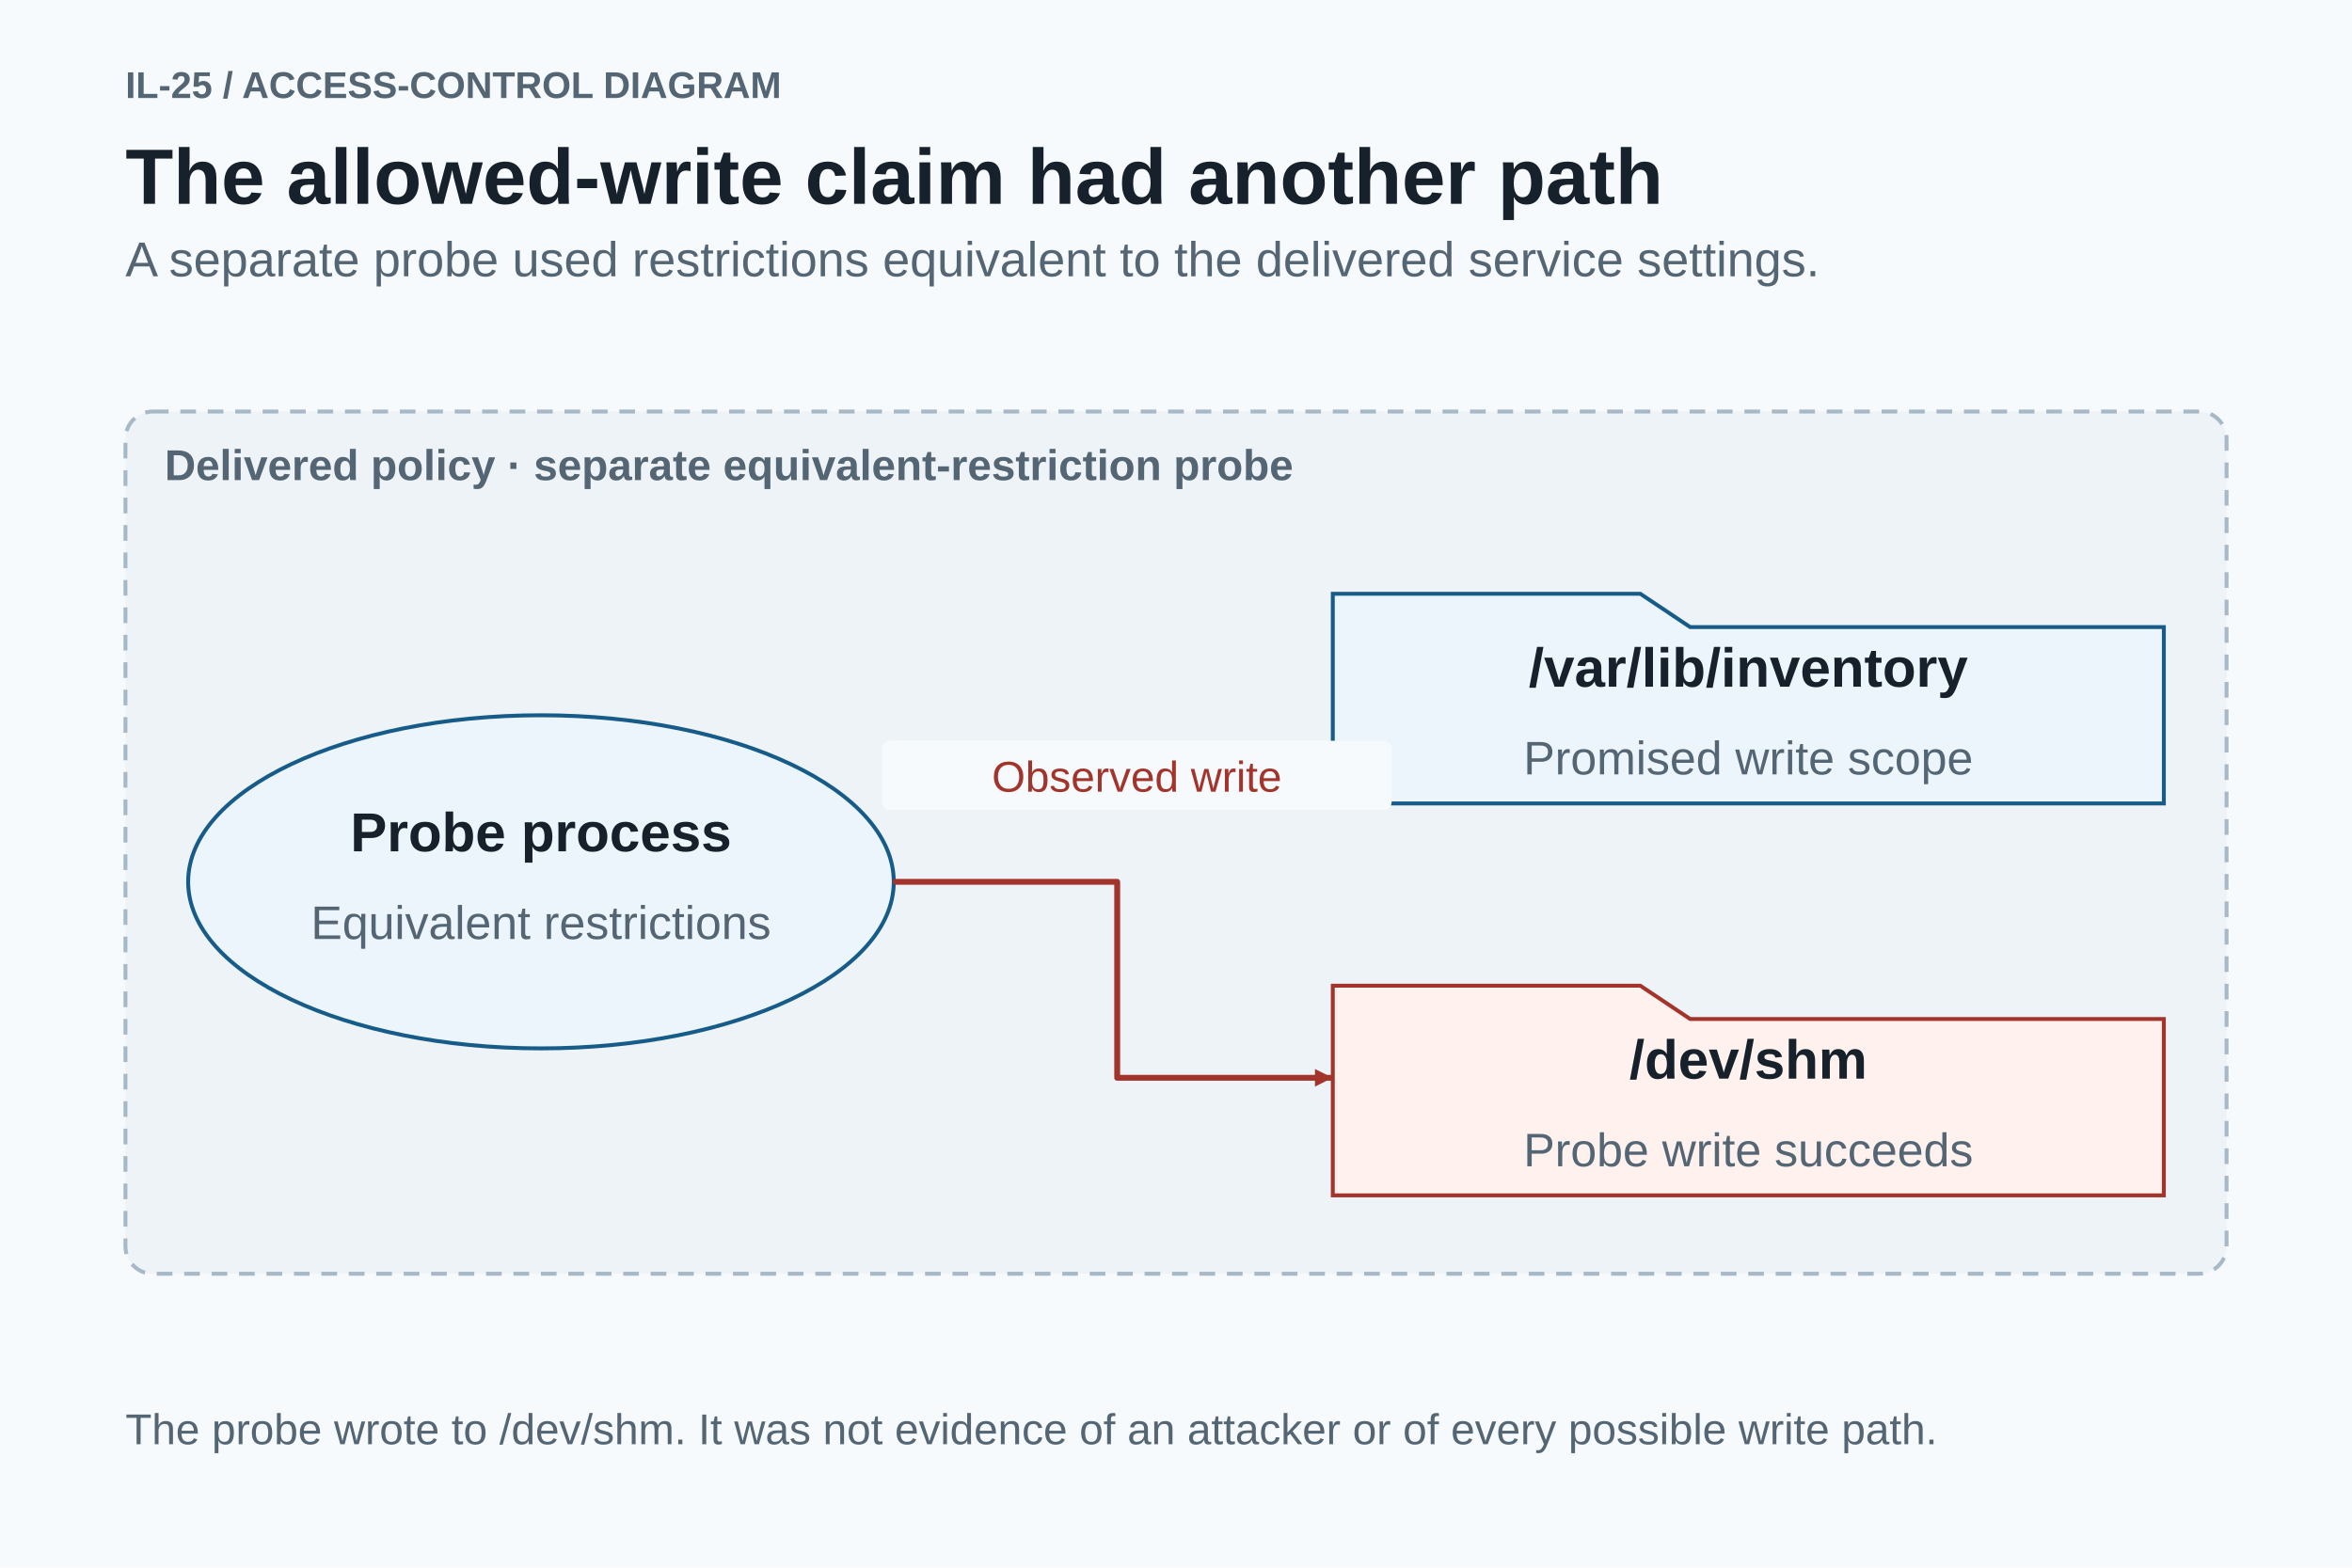
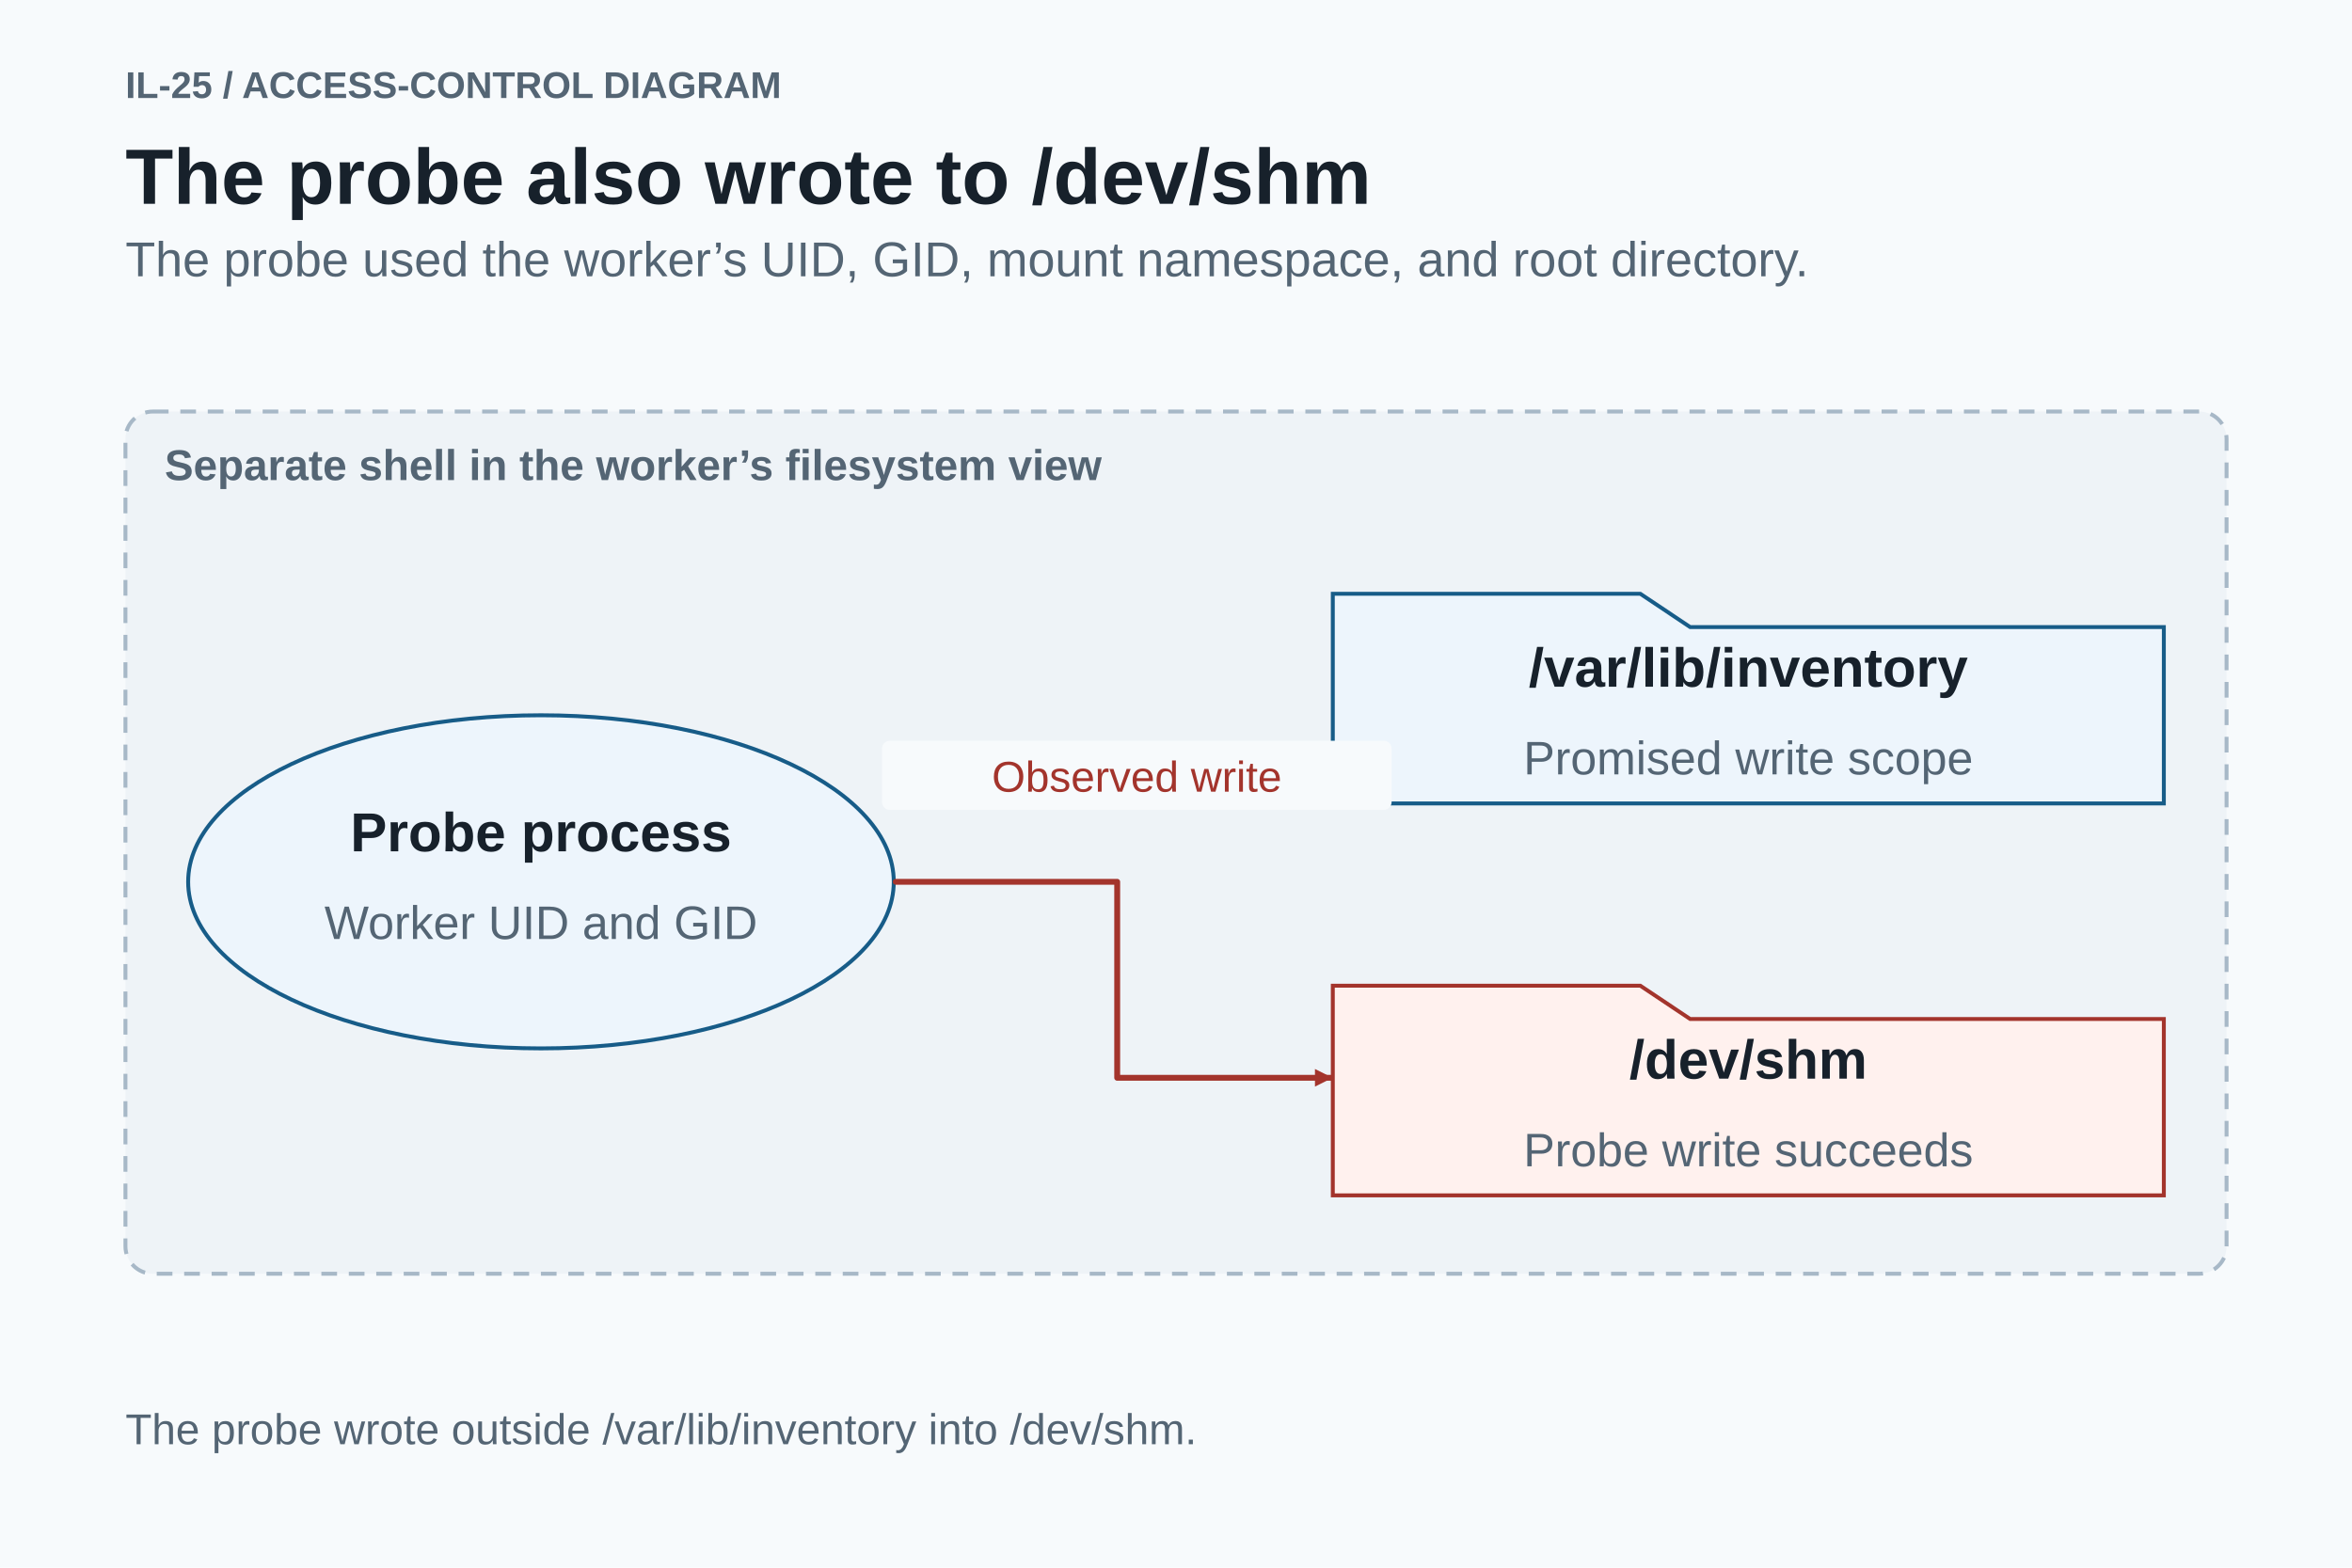
<svg xmlns="http://www.w3.org/2000/svg" width="1200" height="800" viewBox="0 0 1200 800" role="img" aria-labelledby="title desc">
  <style>text{font-family:Arial,Helvetica,sans-serif;fill:#17212b} .label{font-weight:700} .small{fill:#546574}</style>
  <defs>
    <marker id="blue" viewBox="0 0 10 10" refX="9" refY="5" markerWidth="9" markerHeight="9" orient="auto" markerUnits="userSpaceOnUse">
      <path d="M0 0 L10 5 L0 10Z" fill="#175c88" />
    </marker>
    <marker id="blue-start" viewBox="0 0 10 10" refX="1" refY="5" markerWidth="9" markerHeight="9" orient="auto" markerUnits="userSpaceOnUse">
      <path d="M10 0 L0 5 L10 10Z" fill="#175c88" />
    </marker>
    <marker id="green" viewBox="0 0 10 10" refX="9" refY="5" markerWidth="9" markerHeight="9" orient="auto" markerUnits="userSpaceOnUse">
      <path d="M0 0 L10 5 L0 10Z" fill="#176b50" />
    </marker>
    <marker id="green-start" viewBox="0 0 10 10" refX="1" refY="5" markerWidth="9" markerHeight="9" orient="auto" markerUnits="userSpaceOnUse">
      <path d="M10 0 L0 5 L10 10Z" fill="#176b50" />
    </marker>
    <marker id="red" viewBox="0 0 10 10" refX="9" refY="5" markerWidth="9" markerHeight="9" orient="auto" markerUnits="userSpaceOnUse">
      <path d="M0 0 L10 5 L0 10Z" fill="#a3342c" />
    </marker>
    <marker id="red-start" viewBox="0 0 10 10" refX="1" refY="5" markerWidth="9" markerHeight="9" orient="auto" markerUnits="userSpaceOnUse">
      <path d="M10 0 L0 5 L10 10Z" fill="#a3342c" />
    </marker>
    <marker id="amber" viewBox="0 0 10 10" refX="9" refY="5" markerWidth="9" markerHeight="9" orient="auto" markerUnits="userSpaceOnUse">
      <path d="M0 0 L10 5 L0 10Z" fill="#8d580d" />
    </marker>
    <marker id="amber-start" viewBox="0 0 10 10" refX="1" refY="5" markerWidth="9" markerHeight="9" orient="auto" markerUnits="userSpaceOnUse">
      <path d="M10 0 L0 5 L10 10Z" fill="#8d580d" />
    </marker>
    <marker id="ink" viewBox="0 0 10 10" refX="9" refY="5" markerWidth="9" markerHeight="9" orient="auto" markerUnits="userSpaceOnUse">
      <path d="M0 0 L10 5 L0 10Z" fill="#17212b" />
    </marker>
    <marker id="ink-start" viewBox="0 0 10 10" refX="1" refY="5" markerWidth="9" markerHeight="9" orient="auto" markerUnits="userSpaceOnUse">
      <path d="M10 0 L0 5 L10 10Z" fill="#17212b" />
    </marker>
    <marker id="muted" viewBox="0 0 10 10" refX="9" refY="5" markerWidth="9" markerHeight="9" orient="auto" markerUnits="userSpaceOnUse">
      <path d="M0 0 L10 5 L0 10Z" fill="#546574" />
    </marker>
    <marker id="muted-start" viewBox="0 0 10 10" refX="1" refY="5" markerWidth="9" markerHeight="9" orient="auto" markerUnits="userSpaceOnUse">
      <path d="M10 0 L0 5 L10 10Z" fill="#546574" />
    </marker>
    <marker id="line" viewBox="0 0 10 10" refX="9" refY="5" markerWidth="9" markerHeight="9" orient="auto" markerUnits="userSpaceOnUse">
      <path d="M0 0 L10 5 L0 10Z" fill="#b8c7d3" />
    </marker>
    <marker id="line-start" viewBox="0 0 10 10" refX="1" refY="5" markerWidth="9" markerHeight="9" orient="auto" markerUnits="userSpaceOnUse">
      <path d="M10 0 L0 5 L10 10Z" fill="#b8c7d3" />
    </marker>
  </defs>
  <rect width="1200" height="800" fill="#f7fafc" />
  <text x="64" y="50" font-size="19" fill="#546574" style="fill:#546574" text-anchor="start" font-weight="700">IL-25  /  ACCESS-CONTROL DIAGRAM</text>
-   <text x="64" y="104" font-size="40" fill="#17212b" style="fill:#17212b" text-anchor="start" font-weight="700">The allowed-write claim had another path</text>
-   <text x="64" y="141" font-size="25" fill="#546574" style="fill:#546574" text-anchor="start">A separate probe used restrictions equivalent to the delivered service settings.</text>
+   <text x="64" y="104" font-size="40" fill="#17212b" style="fill:#17212b" text-anchor="start" font-weight="700">The probe also wrote to /dev/shm</text>
+   <text x="64" y="141" font-size="25" fill="#546574" style="fill:#546574" text-anchor="start">The probe used the worker’s UID, GID, mount namespace, and root directory.</text>
  <rect x="64" y="210" width="1072" height="440" rx="14" fill="#eef3f7" stroke="#a7b8c7" stroke-width="2" stroke-dasharray="8 6" />
-   <text x="84" y="245" font-size="22" fill="#546574" style="fill:#546574" text-anchor="start" font-weight="700">Delivered policy · separate equivalent-restriction probe</text>
+   <text x="84" y="245" font-size="22" fill="#546574" style="fill:#546574" text-anchor="start" font-weight="700">Separate shell in the worker’s filesystem view</text>
  <g data-node="Probe process" data-bounds="96,365,360,170">
    <ellipse cx="276.0" cy="450.0" rx="180.0" ry="85.0" fill="#edf5fc" stroke="#175c88" stroke-width="2" />
    <text x="276" y="434.42" font-size="28" fill="#17212b" style="fill:#17212b" text-anchor="middle" font-weight="700">Probe process</text>
-     <text x="276" y="479.18" font-size="24" fill="#546574" style="fill:#546574" text-anchor="middle">Equivalent restrictions</text>
+     <text x="276" y="479.18" font-size="24" fill="#546574" style="fill:#546574" text-anchor="middle">Worker UID and GID</text>
  </g>
  <g data-node="/var/lib/inventory" data-bounds="680,290,424,120">
    <path d="M680 303 H836.88 L862.32 320 H1104 V410 H680 Z" fill="#edf5fc" stroke="#175c88" stroke-width="2" />
    <text x="892" y="350.42" font-size="28" fill="#17212b" style="fill:#17212b" text-anchor="middle" font-weight="700">/var/lib/inventory</text>
    <text x="892" y="395.18" font-size="24" fill="#546574" style="fill:#546574" text-anchor="middle">Promised write scope</text>
  </g>
  <g data-node="/dev/shm" data-bounds="680,490,424,120">
    <path d="M680 503 H836.88 L862.32 520 H1104 V610 H680 Z" fill="#fff1ee" stroke="#a3342c" stroke-width="2" />
    <text x="892" y="550.42" font-size="28" fill="#17212b" style="fill:#17212b" text-anchor="middle" font-weight="700">/dev/shm</text>
    <text x="892" y="595.18" font-size="24" fill="#546574" style="fill:#546574" text-anchor="middle">Probe write succeeds</text>
  </g>
  <path d="M457 450 L570 450 L570 550 L679 550" fill="none" stroke="#a3342c" stroke-width="3" stroke-linecap="round" stroke-linejoin="round" marker-end="url(#red)" />
  <rect x="450" y="378" width="260" height="35.28" rx="4" fill="#f7fafc" />
  <text x="580" y="404" font-size="22" fill="#a3342c" style="fill:#a3342c" text-anchor="middle" class="edge">Observed write</text>
-   <text x="64" y="737" font-size="22" fill="#546574" style="fill:#546574" text-anchor="start">The probe wrote to /dev/shm. It was not evidence of an attacker or of every possible write path.</text>
+   <text x="64" y="737.0" font-size="22" fill="#546574" style="fill:#546574" text-anchor="start">The probe wrote outside /var/lib/inventory into /dev/shm.</text>
</svg>
